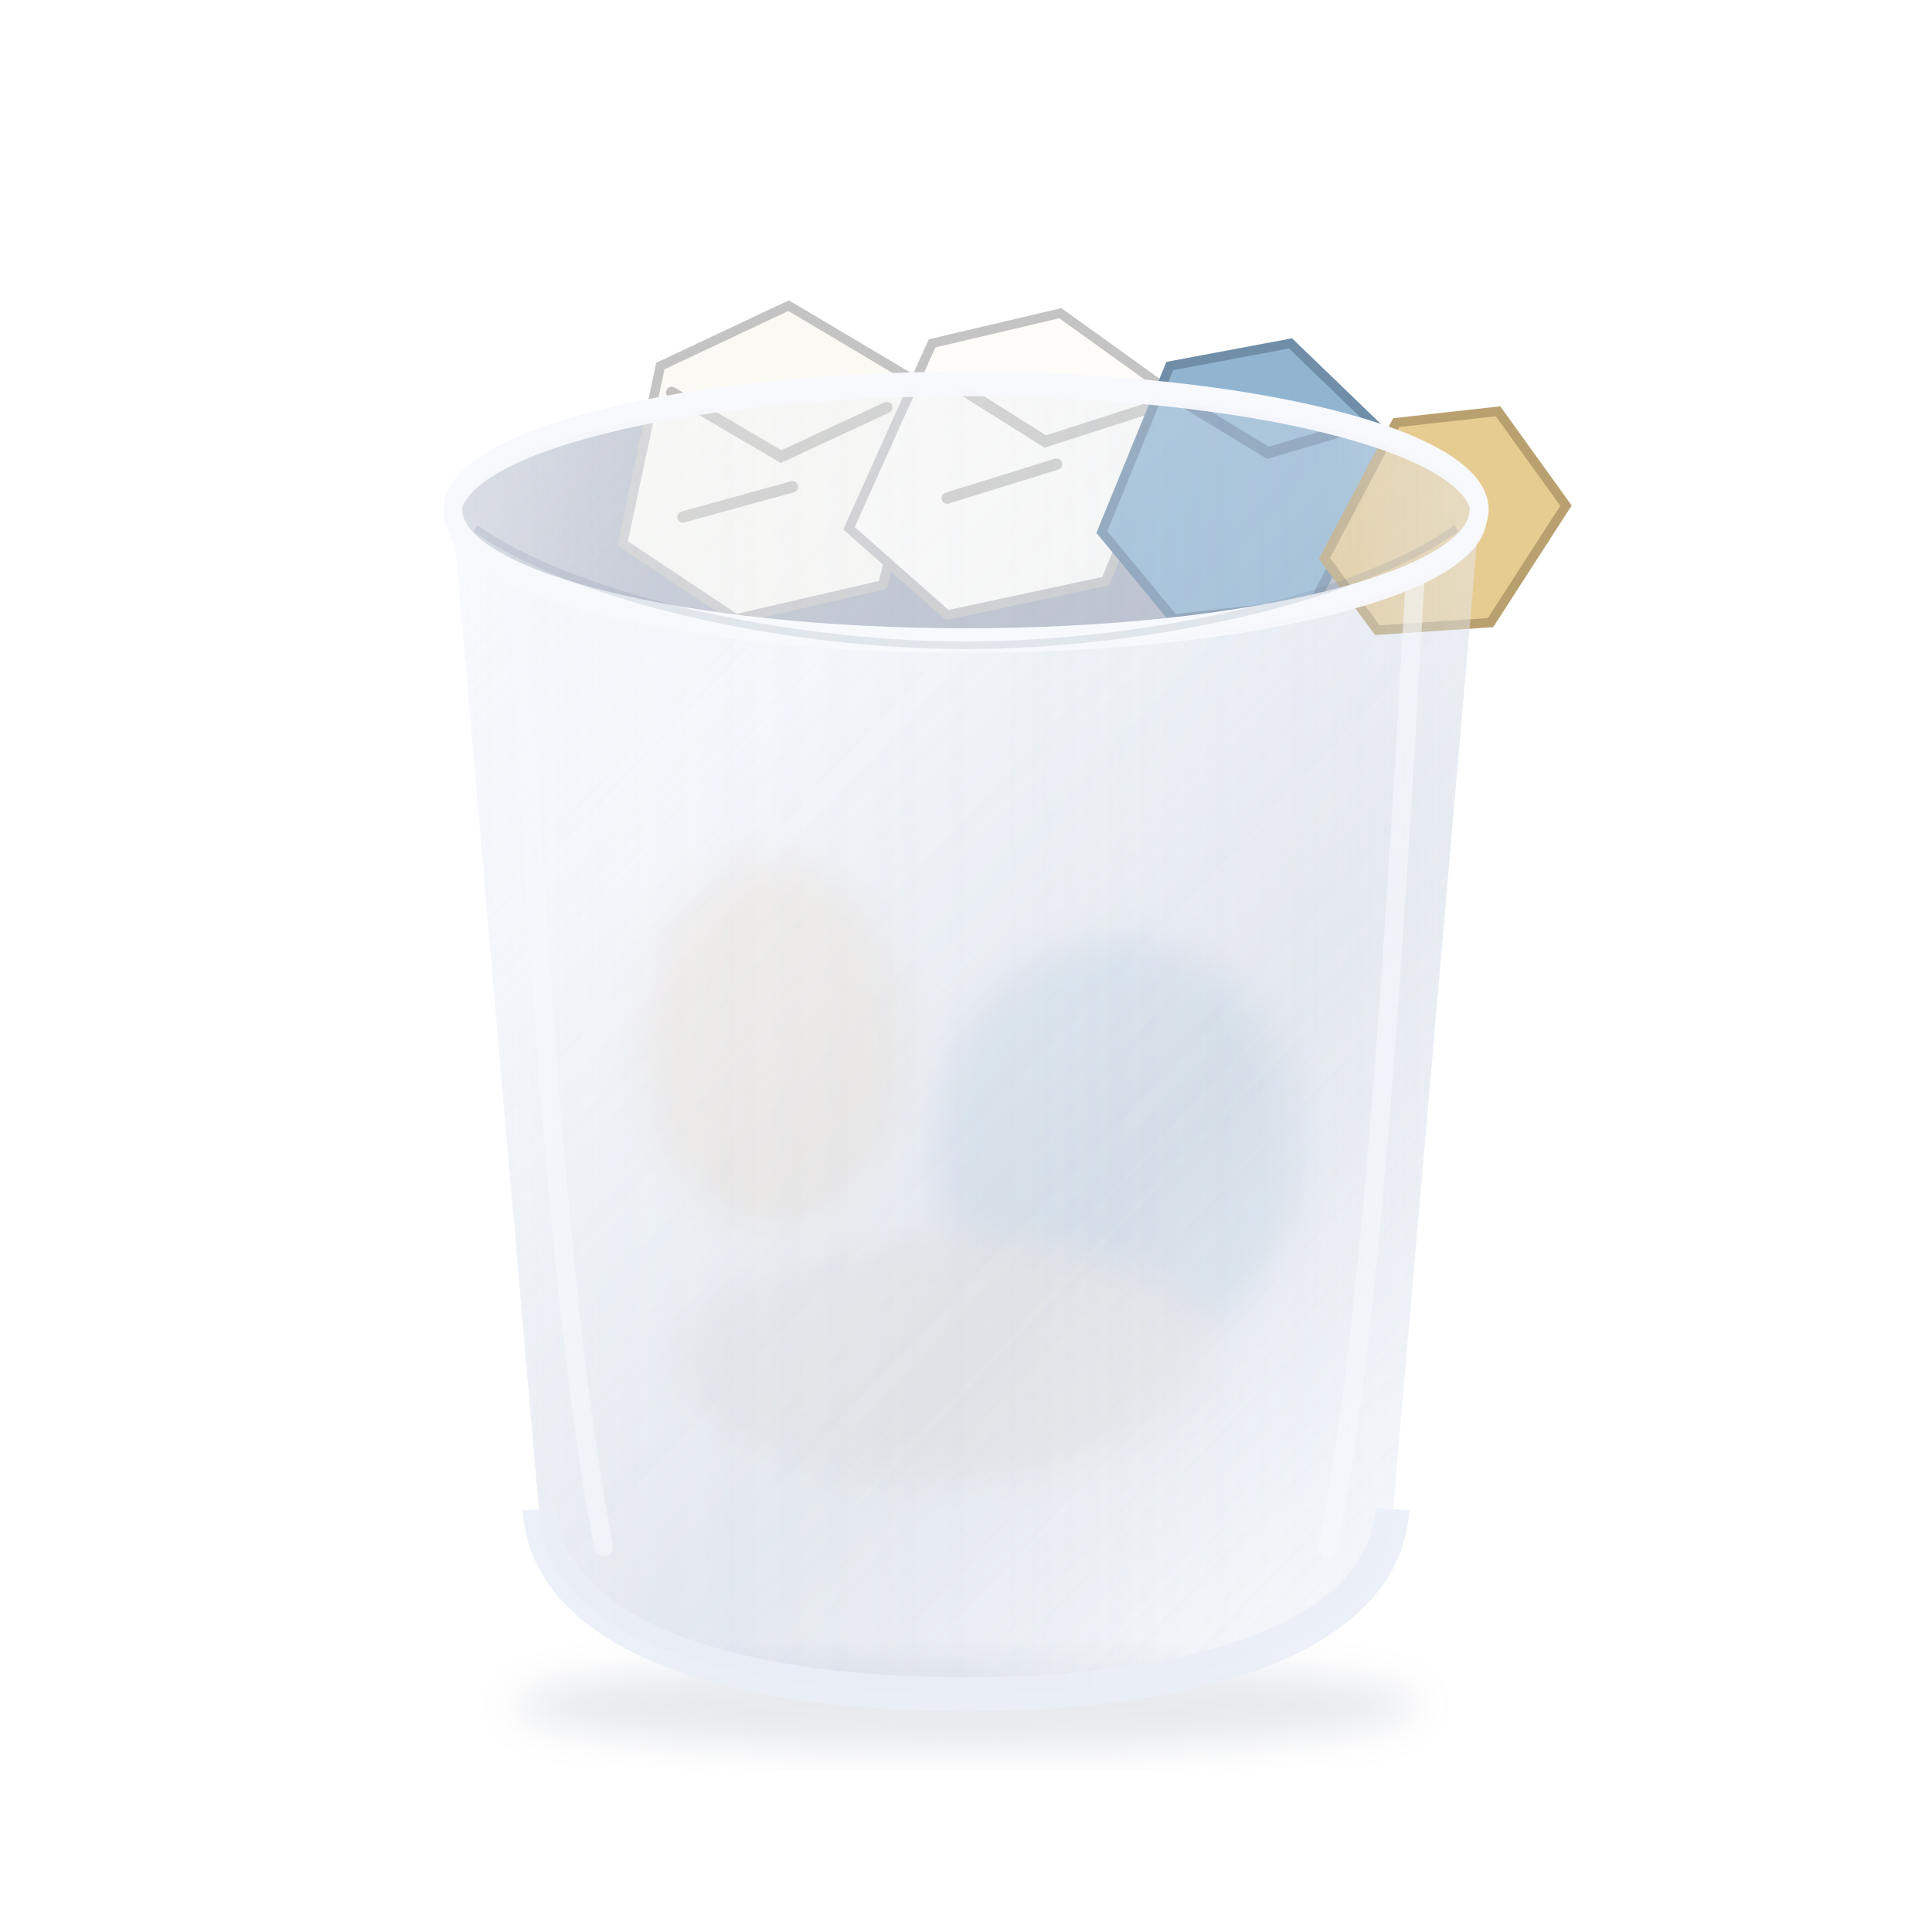
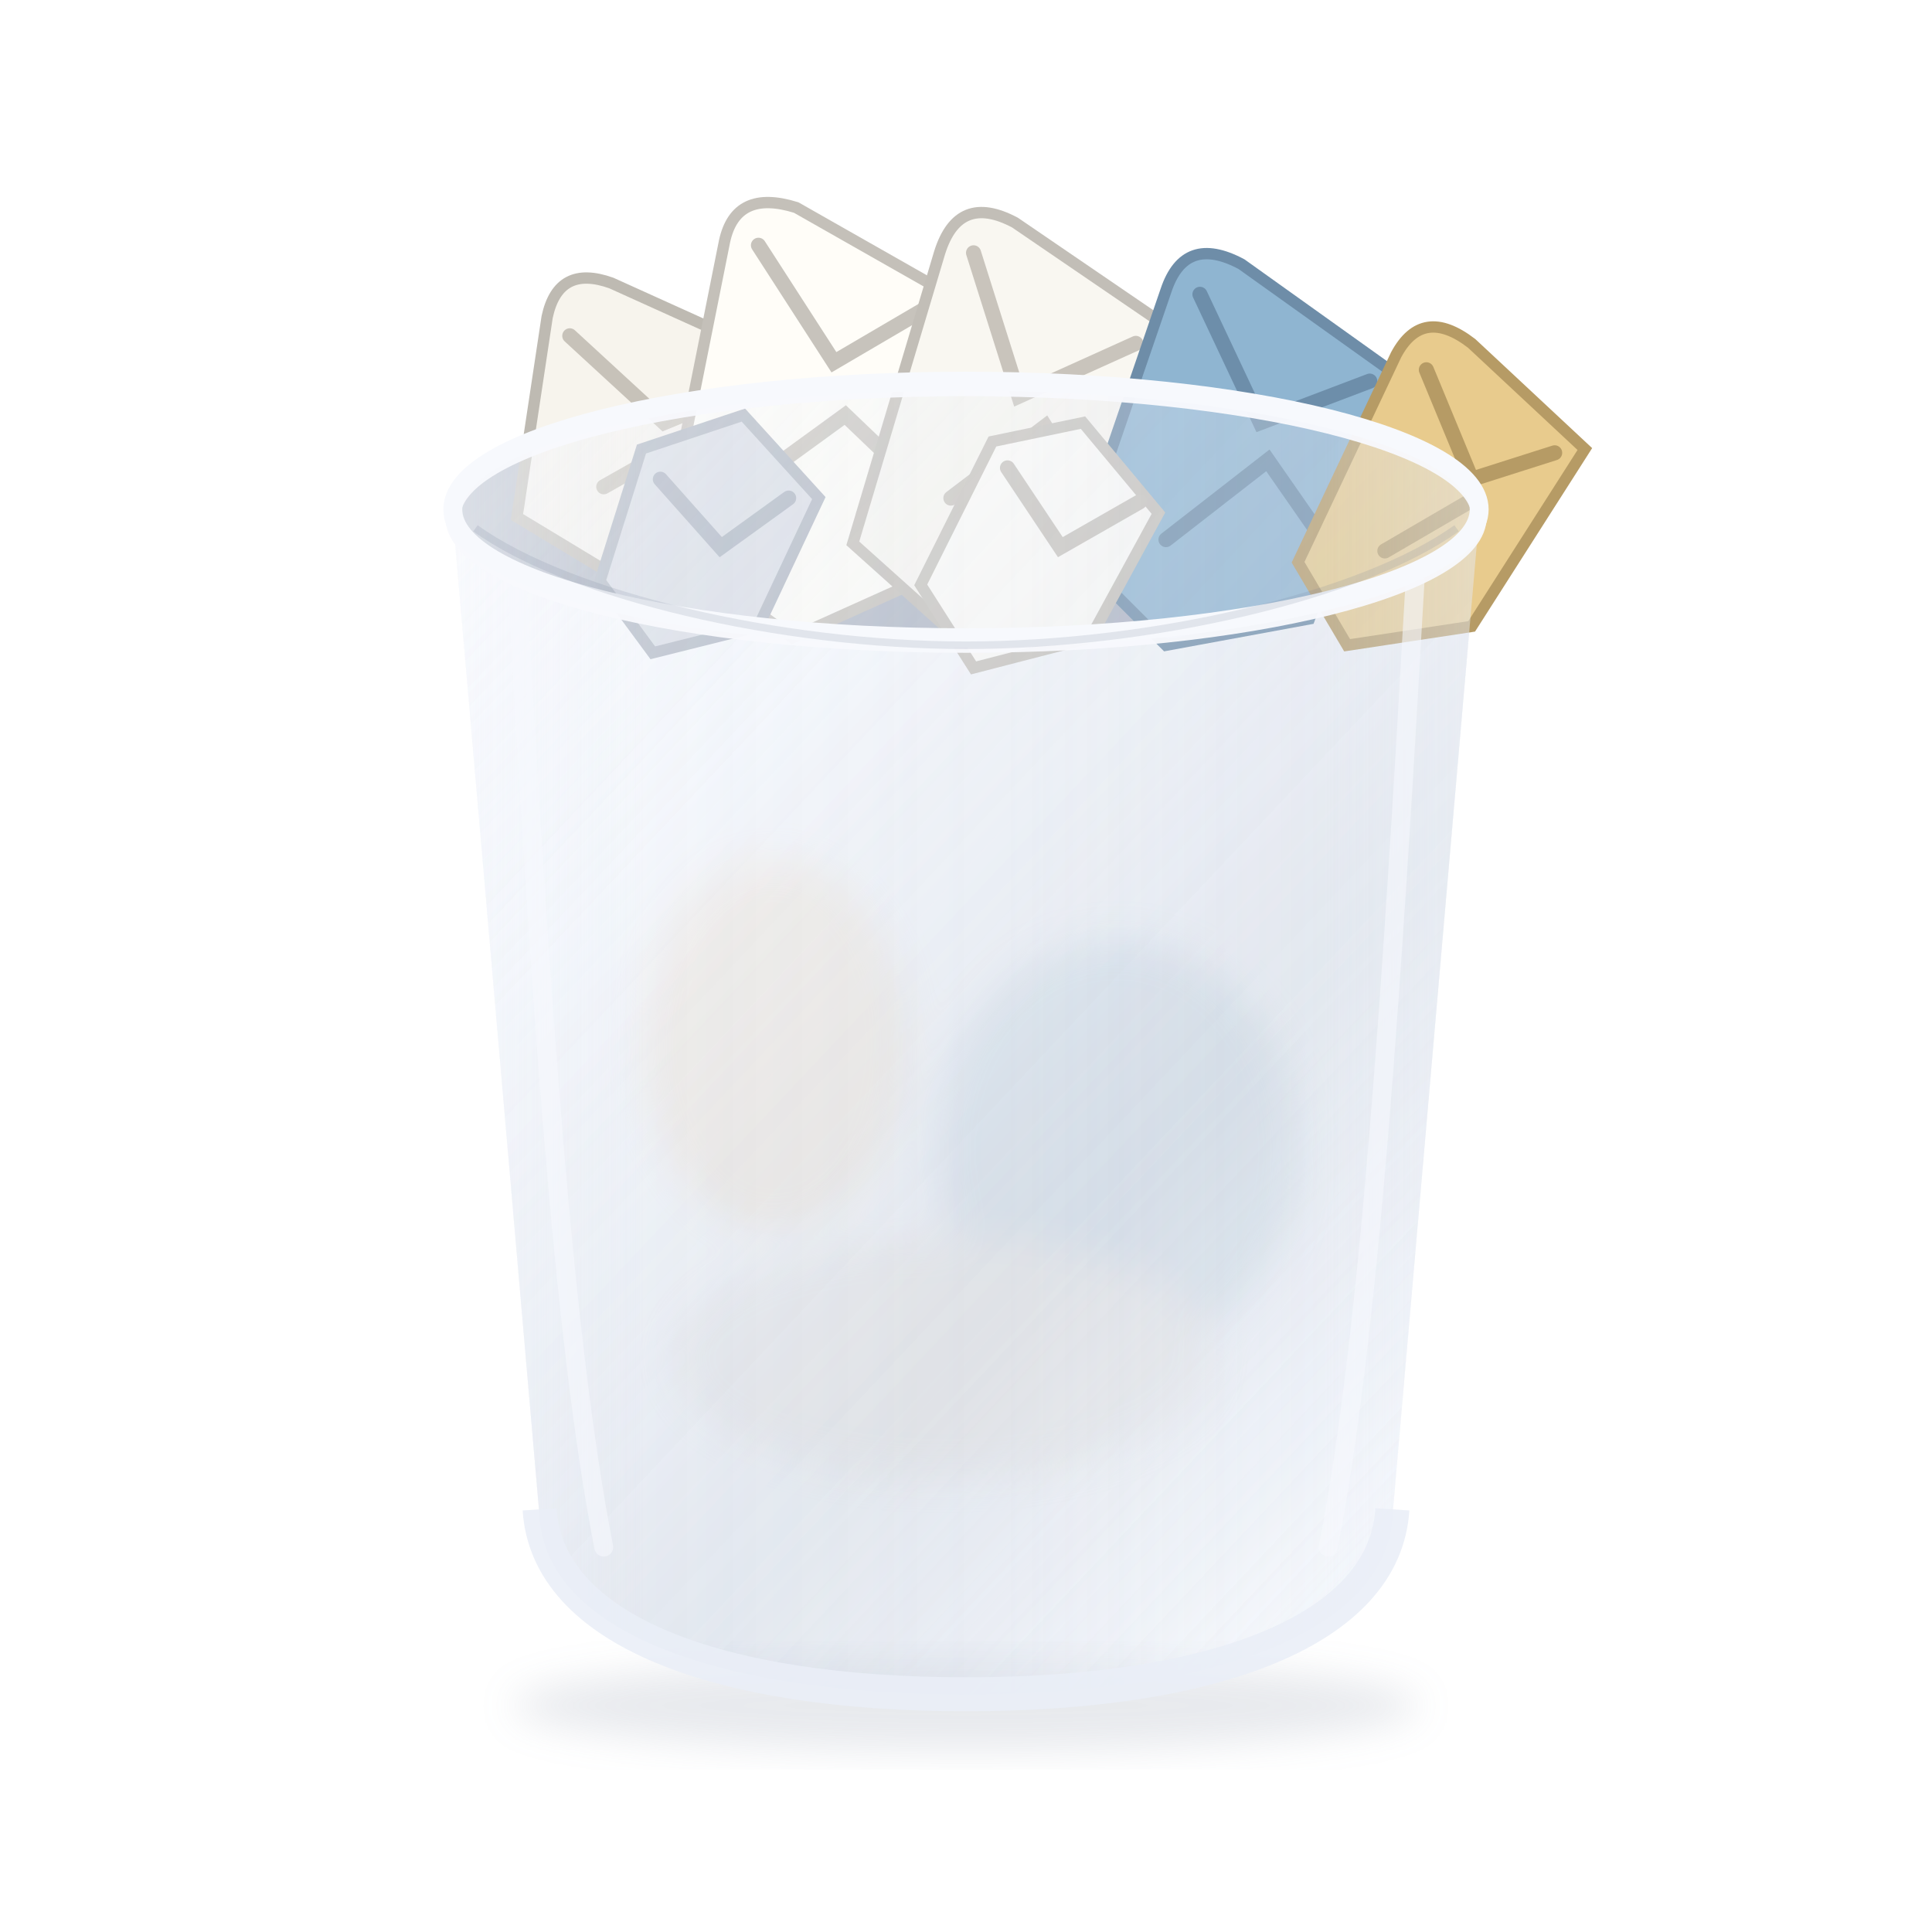
<svg xmlns="http://www.w3.org/2000/svg" width="256" height="256" viewBox="0 0 512 512" role="img" aria-labelledby="title desc">
  <defs>
    <linearGradient id="body" x1="112" y1="150" x2="404" y2="425" gradientUnits="userSpaceOnUse">
      <stop stop-color="#F7F9FD" stop-opacity=".94" />
      <stop offset=".24" stop-color="#E9EEF7" stop-opacity=".73" />
      <stop offset=".62" stop-color="#C3CDDD" stop-opacity=".62" />
      <stop offset=".88" stop-color="#E9EEF7" stop-opacity=".78" />
      <stop offset="1" stop-color="#F7F9FD" stop-opacity=".96" />
    </linearGradient>
    <linearGradient id="side" x1="112" y1="0" x2="404" y2="0" gradientUnits="userSpaceOnUse">
      <stop stop-color="#F7F9FD" stop-opacity=".72" />
      <stop offset=".2" stop-color="#E9EEF7" stop-opacity=".08" />
      <stop offset=".52" stop-color="#E9EEF7" stop-opacity=".02" />
      <stop offset=".82" stop-color="#E9EEF7" stop-opacity=".14" />
      <stop offset="1" stop-color="#F7F9FD" stop-opacity=".7" />
    </linearGradient>
    <linearGradient id="inside" x1="160" y1="105" x2="350" y2="175">
      <stop stop-color="#68748A" stop-opacity=".5" />
      <stop offset="1" stop-color="#3D485B" stop-opacity=".28" />
    </linearGradient>
    <linearGradient id="rim" x1="120" y1="120" x2="390" y2="155">
      <stop stop-color="#F7F9FD" />
      <stop offset=".48" stop-color="#C3CDDD" stop-opacity=".92" />
      <stop offset=".76" stop-color="#F7F9FD" />
      <stop offset="1" stop-color="#6C7890" stop-opacity=".4" />
    </linearGradient>
    <linearGradient id="base" x1="130" y1="410" x2="380" y2="450">
      <stop stop-color="#E9EEF7" stop-opacity=".9" />
      <stop offset=".5" stop-color="#C3CDDD" stop-opacity=".76" />
      <stop offset="1" stop-color="#F7F9FD" stop-opacity=".96" />
    </linearGradient>
    <filter id="blur" x="-20%" y="-20%" width="140%" height="140%">
      <feGaussianBlur stdDeviation="5" />
    </filter>
    <clipPath id="insideBody">
      <path d="M120 137C120 116 181 101 256 101S392 116 392 137L369 402C367 432 323 449 256 449S145 432 143 402Z" />
    </clipPath>
  </defs>
  <ellipse cx="256" cy="452" rx="120" ry="12" fill="#6C7890" opacity=".16" filter="url(#blur)" />
  <path d="M120 137C120 116 181 101 256 101S392 116 392 137L369 402C367 432 323 449 256 449S145 432 143 402Z" fill="url(#body)" opacity=".45" />
  <ellipse cx="256" cy="137" rx="136" ry="34" fill="url(#inside)" />
  <g opacity="1">
-     <path d="M165 144l10-47 34-16 37 22-12 52-39 9z" fill="#FBF9F3" stroke="#C5C4C4" stroke-width="2.5" />
-     <path d="M178 104l29 17 28-13M181 137l29-8" fill="none" stroke="#C4C2BE" stroke-width="3" stroke-linecap="round" />
-     <path d="M225 140l22-49 34-8 32 23-20 48-42 9z" fill="#FDFCF8" stroke="#C5C4C4" stroke-width="2.5" />
-     <path d="M250 100l27 17 28-9M251 132l29-9" fill="none" stroke="#C7C5C1" stroke-width="3" stroke-linecap="round" />
-     <path d="M292 141l18-44 32-6 28 27-22 42-37 4z" fill="#91B5D0" stroke="#718EA8" stroke-width="2.5" />
-     <path d="M313 106l23 14 27-8" fill="none" stroke="#6F8DA9" stroke-width="3" />
-     <path d="M351 148l19-36 27-3 18 25-20 31-30 2z" fill="#E7CC91" stroke="#B9A16F" stroke-width="2.5" />
+     <path d="M137 137L145 84Q148 70 162 75L204 94L218 145L180 163Z" fill="#F7F4ED" stroke="#BEBAB2" stroke-width="3" />
+     <path d="M151 89L176 112L205 100M160 129L183 116L204 137" fill="none" stroke="#C7C2B9" stroke-width="4" stroke-linecap="round" />
+     <path d="M176 144L192 64Q195 50 211 55L255 80L250 151L210 169Z" fill="#FFFDF8" stroke="#C4C0B9" stroke-width="3" />
+     <path d="M201 65L221 96L250 79M202 126L224 110L247 132" fill="none" stroke="#C7C3BC" stroke-width="4" stroke-linecap="round" />
+     <path d="M226 144L249 67Q254 51 269 59L310 87L293 158L255 170Z" fill="#F9F7F1" stroke="#C2BEB7" stroke-width="3" />
+     <path d="M258 67L270 105L301 91M252 132L277 113L294 140" fill="none" stroke="#C9C4BC" stroke-width="4" stroke-linecap="round" />
+     <path d="M285 147L309 77Q314 62 329 70L371 100L347 164L309 171Z" fill="#8FB5D1" stroke="#6E8DA8" stroke-width="3" />
+     <path d="M318 78L334 112L363 101M309 143L336 122L352 145" fill="none" stroke="#6D8EAA" stroke-width="4" stroke-linecap="round" />
+     <path d="M344 149L370 94Q377 81 390 91L420 119L390 166L357 171Z" fill="#E8CB8D" stroke="#B69B65" stroke-width="3" />
+     <path d="M378 98L390 127L412 120M367 146L391 132" fill="none" stroke="#B69B65" stroke-width="4" stroke-linecap="round" />
+     <path d="M159 154L170 119L197 110L217 132L201 166L173 173Z" fill="#D9DDE4" stroke="#AEB5C0" stroke-width="3" />
+     <path d="M175 127L191 145L209 132" fill="none" stroke="#AAB2BE" stroke-width="4" stroke-linecap="round" />
+     <path d="M244 155L263 117L287 112L307 136L289 169L258 177Z" fill="#FDFCF8" stroke="#C6C2BB" stroke-width="3" />
+     <path d="M267 124L281 145L302 133" fill="none" stroke="#C7C3BC" stroke-width="4" stroke-linecap="round" />
  </g>
  <g clip-path="url(#insideBody)" opacity=".24" filter="url(#blur)">
    <ellipse cx="205" cy="277" rx="35" ry="49" fill="#E6C9A4" />
    <ellipse cx="296" cy="305" rx="48" ry="56" fill="#9DB8C9" />
    <ellipse cx="250" cy="360" rx="72" ry="32" fill="#D8D1C9" />
  </g>
  <path d="M120 137C120 116 181 101 256 101S392 116 392 137L369 402C367 432 323 449 256 449S145 432 143 402Z" fill="url(#body)" opacity=".42" />
  <path d="M120 137C120 116 181 101 256 101S392 116 392 137L369 402C367 432 323 449 256 449S145 432 143 402Z" fill="url(#side)" opacity=".56" />
  <path d="M137 154C143 260 149 354 160 410M375 154C369 260 363 354 352 410" fill="none" stroke="#F7F9FD" stroke-opacity=".58" stroke-width="5" stroke-linecap="round" />
  <path d="M143 400C145 432 190 449 256 449S367 432 369 400" fill="none" stroke="url(#base)" stroke-width="9" />
  <ellipse cx="256" cy="137" rx="136" ry="34" fill="none" stroke="#F7F9FD" stroke-opacity=".96" stroke-width="4" />
  <ellipse cx="256" cy="135" rx="136" ry="34" fill="none" stroke="url(#rim)" stroke-width="5" />
  <path d="M126 140C151 158 207 171 256 171S361 158 386 140" fill="none" stroke="#6C7890" stroke-opacity=".16" stroke-width="2" />
</svg>
